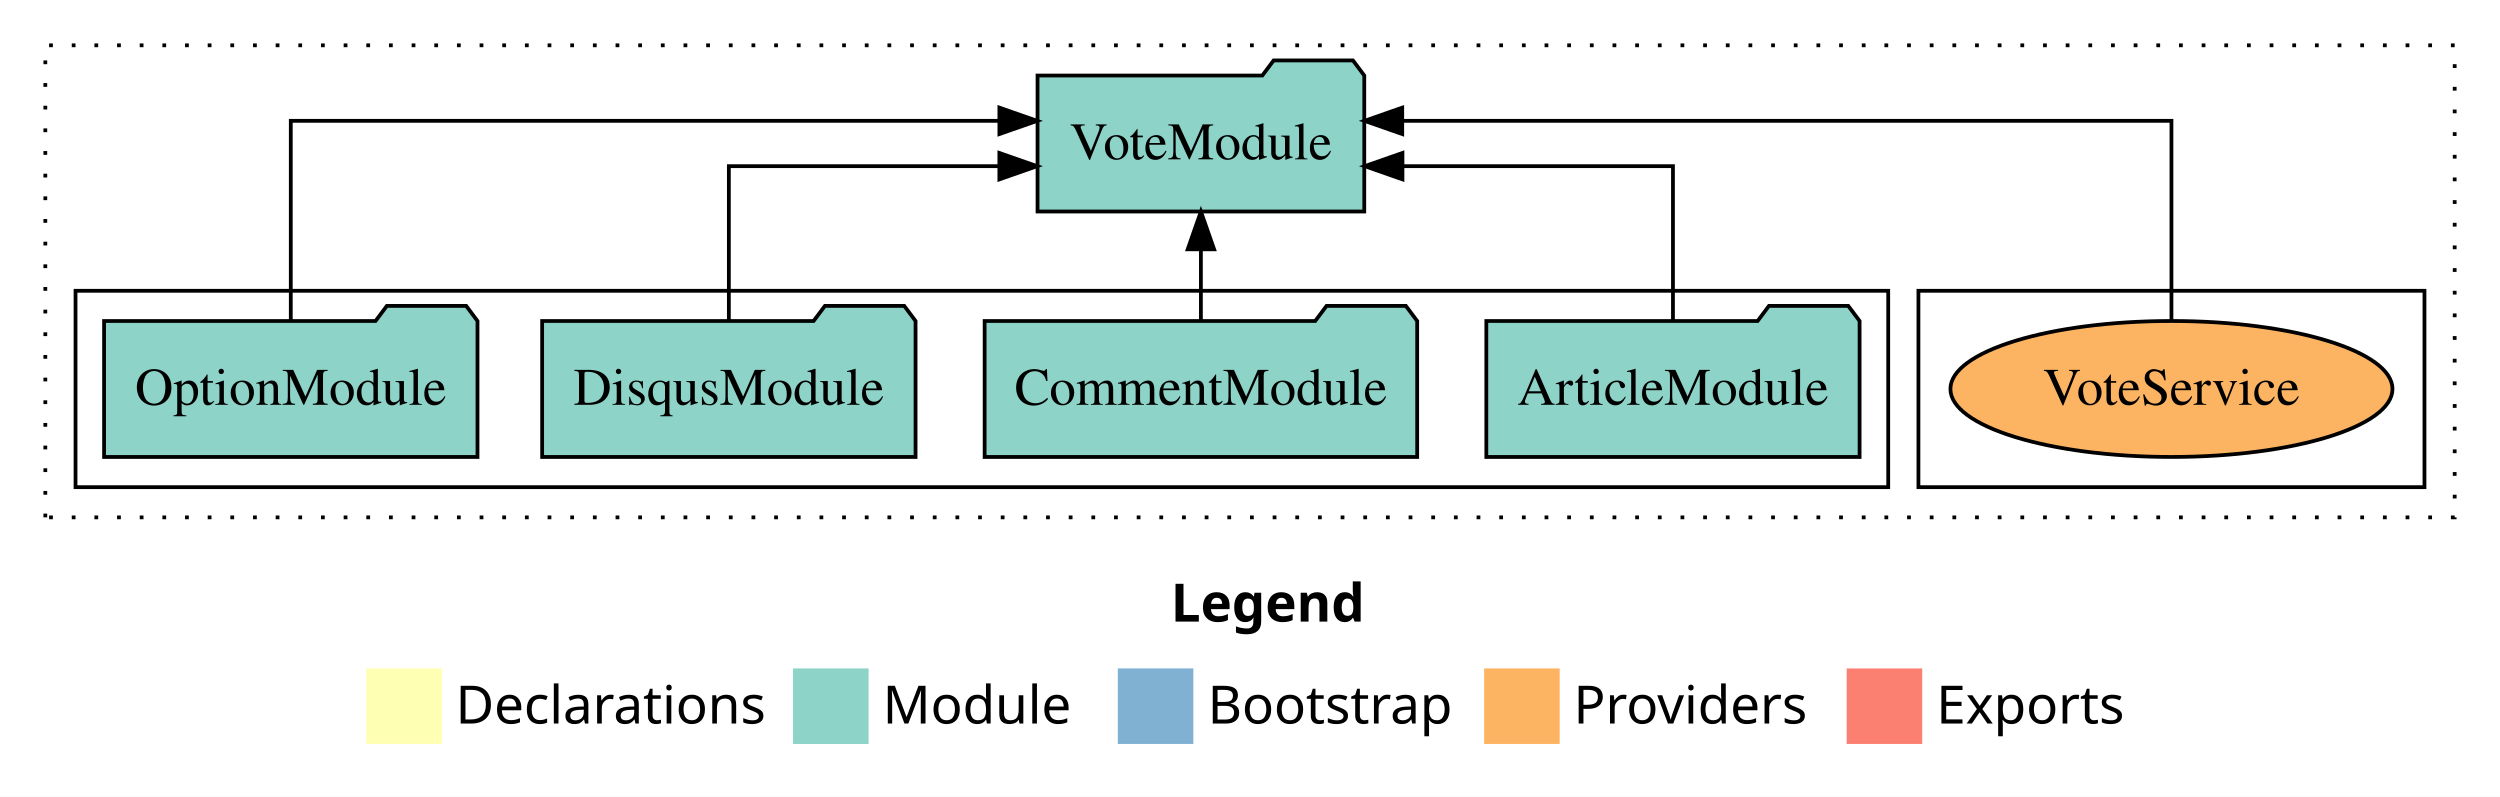
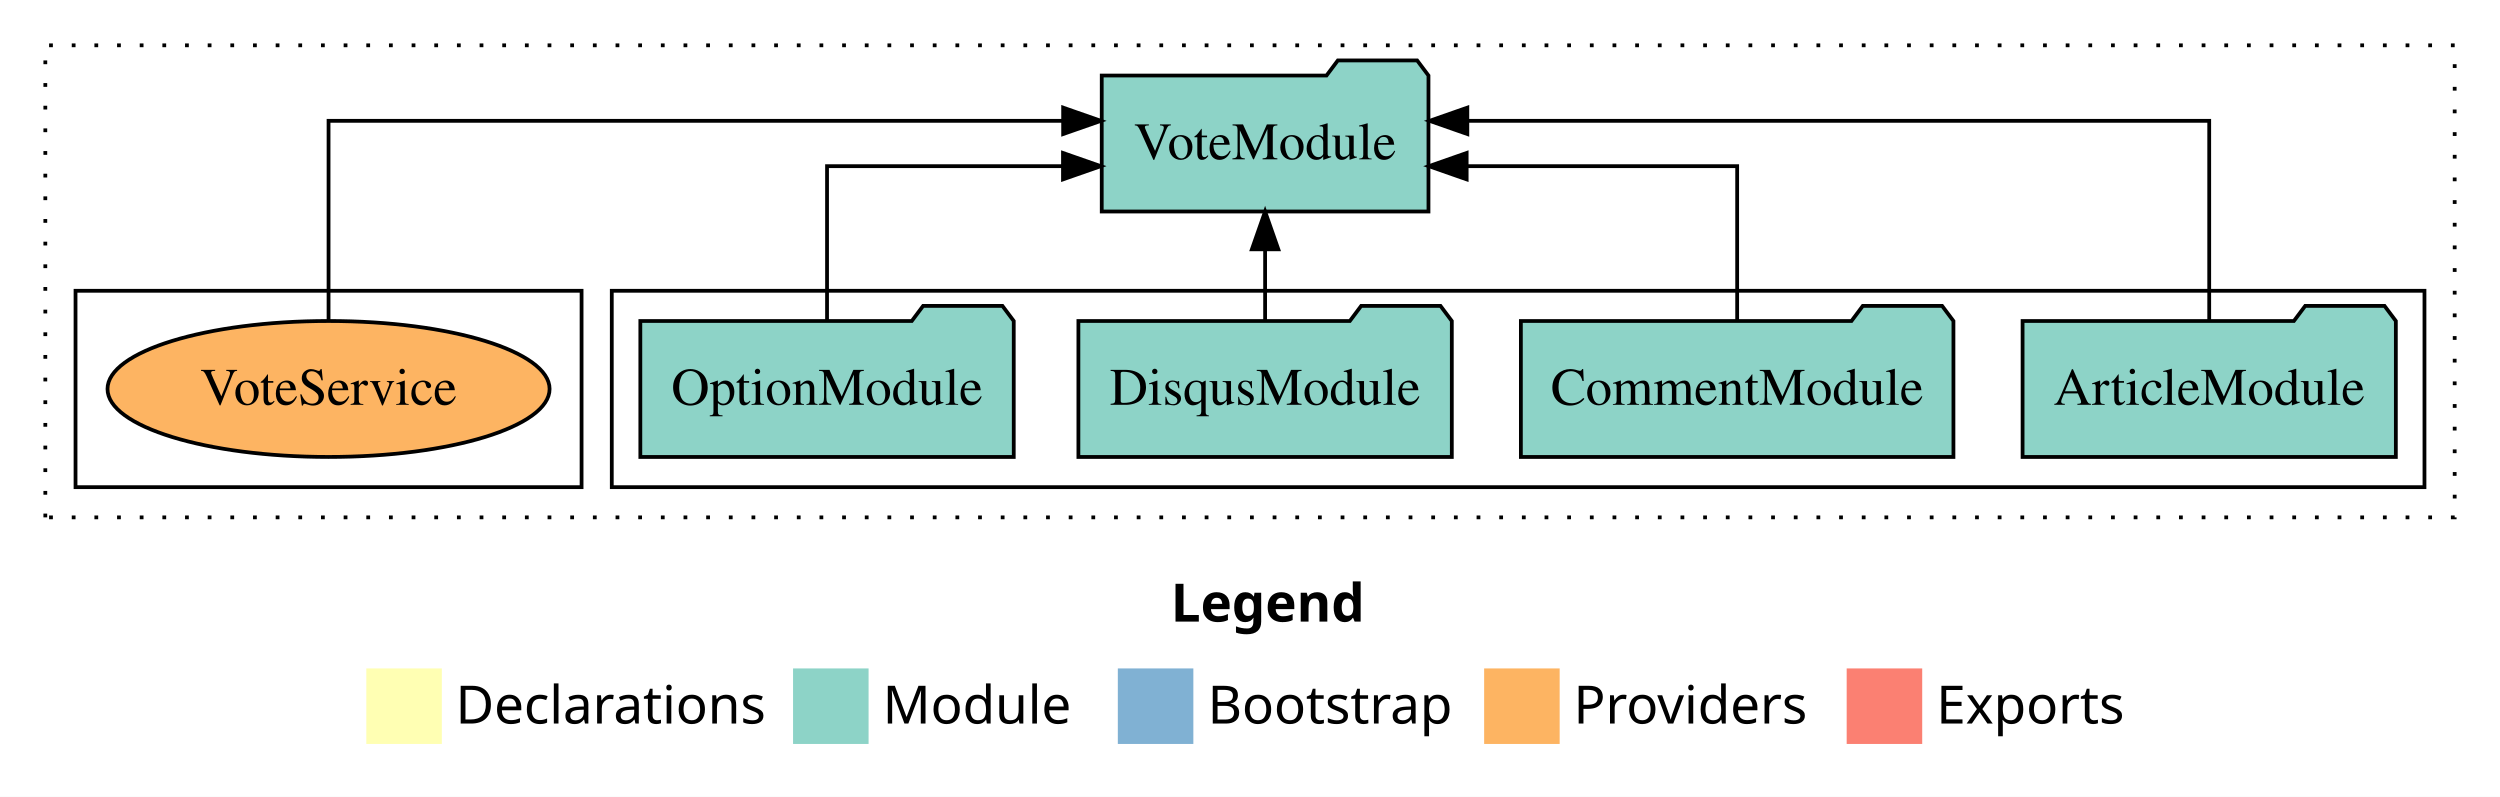
<svg xmlns="http://www.w3.org/2000/svg" width="662pt" height="211pt" viewBox="0.00 0.00 662.00 211.00">
  <g id="graph0" class="graph" transform="scale(1 1) rotate(0) translate(4 207)">
    <polygon fill="white" stroke="transparent" points="-4,4 -4,-207 658,-207 658,4 -4,4" />
    <text text-anchor="start" x="306.01" y="-42.4" font-family="Times-12" font-weight="bold" font-size="14.00">Legend</text>
    <polygon fill="#ffffb3" stroke="transparent" points="93,-10 93,-30 113,-30 113,-10 93,-10" />
    <text text-anchor="start" x="116.63" y="-15.4" font-family="Times-12" font-size="14.00">  Declarations</text>
    <polygon fill="#8dd3c7" stroke="transparent" points="206,-10 206,-30 226,-30 226,-10 206,-10" />
    <text text-anchor="start" x="229.73" y="-15.4" font-family="Times-12" font-size="14.00">  Module</text>
    <polygon fill="#80b1d3" stroke="transparent" points="292,-10 292,-30 312,-30 312,-10 292,-10" />
    <text text-anchor="start" x="315.78" y="-15.4" font-family="Times-12" font-size="14.00">  Bootstrap</text>
    <polygon fill="#fdb462" stroke="transparent" points="389,-10 389,-30 409,-30 409,-10 389,-10" />
    <text text-anchor="start" x="412.67" y="-15.4" font-family="Times-12" font-size="14.00">  Providers</text>
    <polygon fill="#fb8072" stroke="transparent" points="485,-10 485,-30 505,-30 505,-10 485,-10" />
    <text text-anchor="start" x="508.73" y="-15.4" font-family="Times-12" font-size="14.00">  Exports</text>
    <g id="clust1" class="cluster">
      <polygon fill="none" stroke="black" stroke-dasharray="1,5" points="8,-70 8,-195 646,-195 646,-70 8,-70" />
    </g>
+     <g id="clust3" class="cluster">
+       <polygon fill="none" stroke="black" points="158,-78 158,-130 638,-130 638,-78 158,-78" />
+     </g>
    <g id="clust6" class="cluster">
-       <polygon fill="none" stroke="black" points="504,-78 504,-130 638,-130 638,-78 504,-78" />
-     </g>
-     <g id="clust3" class="cluster">
-       <polygon fill="none" stroke="black" points="16,-78 16,-130 496,-130 496,-78 16,-78" />
+       <polygon fill="none" stroke="black" points="16,-78 16,-130 150,-130 150,-78 16,-78" />
    </g>
    <g id="node1" class="node">
-       <polygon fill="#8dd3c7" stroke="black" points="488.42,-122 485.42,-126 464.42,-126 461.42,-122 389.58,-122 389.58,-86 488.42,-86 488.42,-122" />
-       <text text-anchor="middle" x="439" y="-99.8" font-family="Times,serif" font-size="14.00">ArticleModule</text>
+       <polygon fill="#8dd3c7" stroke="black" points="630.42,-122 627.42,-126 606.42,-126 603.42,-122 531.58,-122 531.58,-86 630.42,-86 630.42,-122" />
+       <text text-anchor="middle" x="581" y="-99.8" font-family="Times,serif" font-size="14.00">ArticleModule</text>
    </g>
    <g id="node5" class="node">
-       <polygon fill="#8dd3c7" stroke="black" points="357.26,-187 354.26,-191 333.26,-191 330.26,-187 270.74,-187 270.74,-151 357.26,-151 357.26,-187" />
-       <text text-anchor="middle" x="314" y="-164.8" font-family="Times,serif" font-size="14.00">VoteModule</text>
+       <polygon fill="#8dd3c7" stroke="black" points="374.26,-187 371.26,-191 350.26,-191 347.26,-187 287.74,-187 287.74,-151 374.26,-151 374.26,-187" />
+       <text text-anchor="middle" x="331" y="-164.8" font-family="Times,serif" font-size="14.00">VoteModule</text>
    </g>
    <g id="edge1" class="edge">
-       <path fill="none" stroke="black" d="M439,-122.02C439,-139.37 439,-163 439,-163 439,-163 367.37,-163 367.37,-163" />
-       <polygon fill="black" stroke="black" points="367.37,-159.5 357.37,-163 367.37,-166.5 367.37,-159.5" />
+       <path fill="none" stroke="black" d="M581,-122.28C581,-143.32 581,-175 581,-175 581,-175 384.55,-175 384.55,-175" />
+       <polygon fill="black" stroke="black" points="384.55,-171.5 374.55,-175 384.55,-178.5 384.55,-171.5" />
    </g>
    <g id="node2" class="node">
-       <polygon fill="#8dd3c7" stroke="black" points="371.27,-122 368.27,-126 347.27,-126 344.27,-122 256.73,-122 256.73,-86 371.27,-86 371.27,-122" />
-       <text text-anchor="middle" x="314" y="-99.8" font-family="Times,serif" font-size="14.00">CommentModule</text>
+       <polygon fill="#8dd3c7" stroke="black" points="513.27,-122 510.27,-126 489.27,-126 486.27,-122 398.73,-122 398.73,-86 513.27,-86 513.27,-122" />
+       <text text-anchor="middle" x="456" y="-99.8" font-family="Times,serif" font-size="14.00">CommentModule</text>
    </g>
    <g id="edge2" class="edge">
-       <path fill="none" stroke="black" d="M314,-122.11C314,-122.11 314,-140.99 314,-140.99" />
-       <polygon fill="black" stroke="black" points="310.5,-140.99 314,-150.99 317.5,-140.99 310.5,-140.99" />
+       <path fill="none" stroke="black" d="M456,-122.02C456,-139.37 456,-163 456,-163 456,-163 384.37,-163 384.37,-163" />
+       <polygon fill="black" stroke="black" points="384.37,-159.5 374.37,-163 384.37,-166.5 384.37,-159.5" />
    </g>
    <g id="node3" class="node">
-       <polygon fill="#8dd3c7" stroke="black" points="238.44,-122 235.44,-126 214.44,-126 211.44,-122 139.56,-122 139.56,-86 238.44,-86 238.44,-122" />
-       <text text-anchor="middle" x="189" y="-99.8" font-family="Times,serif" font-size="14.00">DisqusModule</text>
+       <polygon fill="#8dd3c7" stroke="black" points="380.44,-122 377.44,-126 356.44,-126 353.44,-122 281.56,-122 281.56,-86 380.44,-86 380.44,-122" />
+       <text text-anchor="middle" x="331" y="-99.8" font-family="Times,serif" font-size="14.00">DisqusModule</text>
    </g>
    <g id="edge3" class="edge">
-       <path fill="none" stroke="black" d="M189,-122.02C189,-139.37 189,-163 189,-163 189,-163 260.63,-163 260.63,-163" />
-       <polygon fill="black" stroke="black" points="260.63,-166.5 270.63,-163 260.63,-159.5 260.63,-166.5" />
+       <path fill="none" stroke="black" d="M331,-122.11C331,-122.11 331,-140.99 331,-140.99" />
+       <polygon fill="black" stroke="black" points="327.5,-140.99 331,-150.99 334.5,-140.99 327.5,-140.99" />
    </g>
    <g id="node4" class="node">
-       <polygon fill="#8dd3c7" stroke="black" points="122.44,-122 119.44,-126 98.44,-126 95.44,-122 23.56,-122 23.56,-86 122.44,-86 122.44,-122" />
-       <text text-anchor="middle" x="73" y="-99.8" font-family="Times,serif" font-size="14.00">OptionModule</text>
+       <polygon fill="#8dd3c7" stroke="black" points="264.44,-122 261.44,-126 240.44,-126 237.44,-122 165.56,-122 165.56,-86 264.44,-86 264.44,-122" />
+       <text text-anchor="middle" x="215" y="-99.8" font-family="Times,serif" font-size="14.00">OptionModule</text>
    </g>
    <g id="edge4" class="edge">
-       <path fill="none" stroke="black" d="M73,-122.28C73,-143.32 73,-175 73,-175 73,-175 260.64,-175 260.64,-175" />
-       <polygon fill="black" stroke="black" points="260.64,-178.5 270.64,-175 260.64,-171.5 260.64,-178.5" />
+       <path fill="none" stroke="black" d="M215,-122.02C215,-139.37 215,-163 215,-163 215,-163 277.48,-163 277.48,-163" />
+       <polygon fill="black" stroke="black" points="277.48,-166.5 287.48,-163 277.48,-159.5 277.48,-166.5" />
    </g>
    <g id="node6" class="node">
-       <ellipse fill="#fdb462" stroke="black" cx="571" cy="-104" rx="58.53" ry="18" />
-       <text text-anchor="middle" x="571" y="-99.8" font-family="Times,serif" font-size="14.00">VoteService</text>
+       <ellipse fill="#fdb462" stroke="black" cx="83" cy="-104" rx="58.53" ry="18" />
+       <text text-anchor="middle" x="83" y="-99.8" font-family="Times,serif" font-size="14.00">VoteService</text>
    </g>
    <g id="edge5" class="edge">
-       <path fill="none" stroke="black" d="M571,-122.28C571,-143.32 571,-175 571,-175 571,-175 367.31,-175 367.31,-175" />
-       <polygon fill="black" stroke="black" points="367.31,-171.5 357.31,-175 367.31,-178.5 367.31,-171.5" />
+       <path fill="none" stroke="black" d="M83,-122.28C83,-143.32 83,-175 83,-175 83,-175 277.52,-175 277.52,-175" />
+       <polygon fill="black" stroke="black" points="277.52,-178.5 287.52,-175 277.52,-171.5 277.52,-178.5" />
    </g>
  </g>
</svg>
